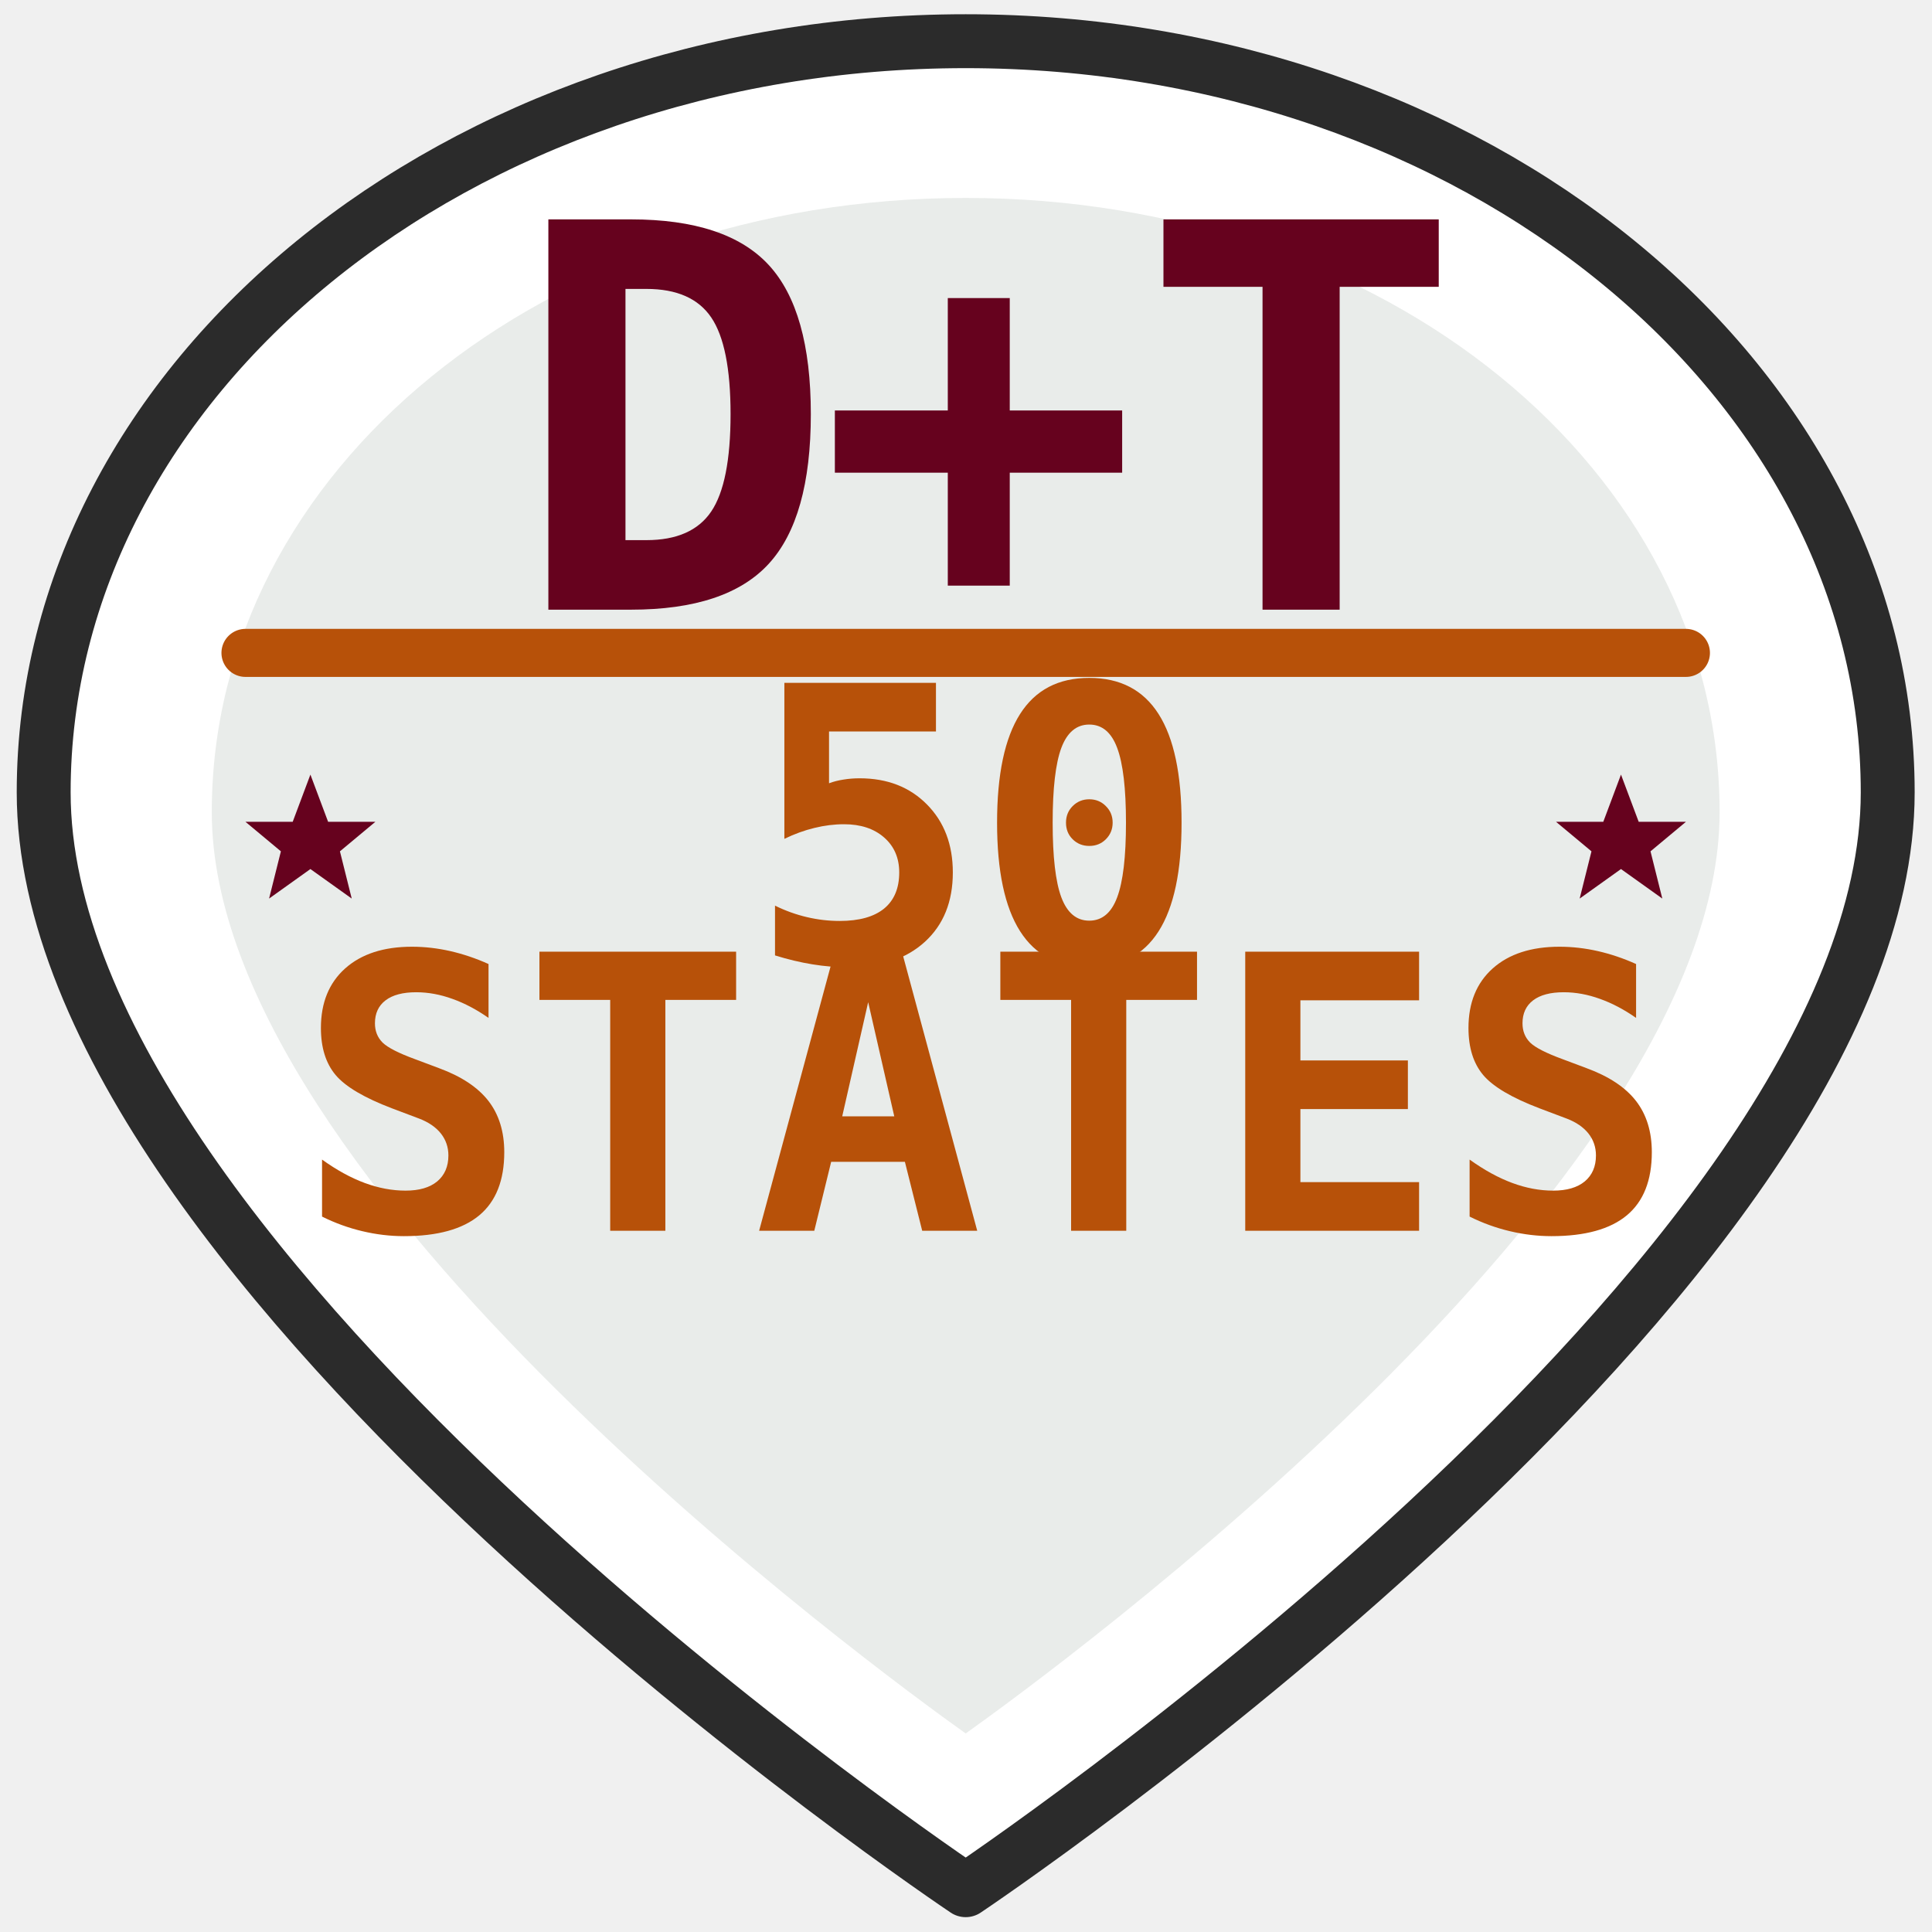
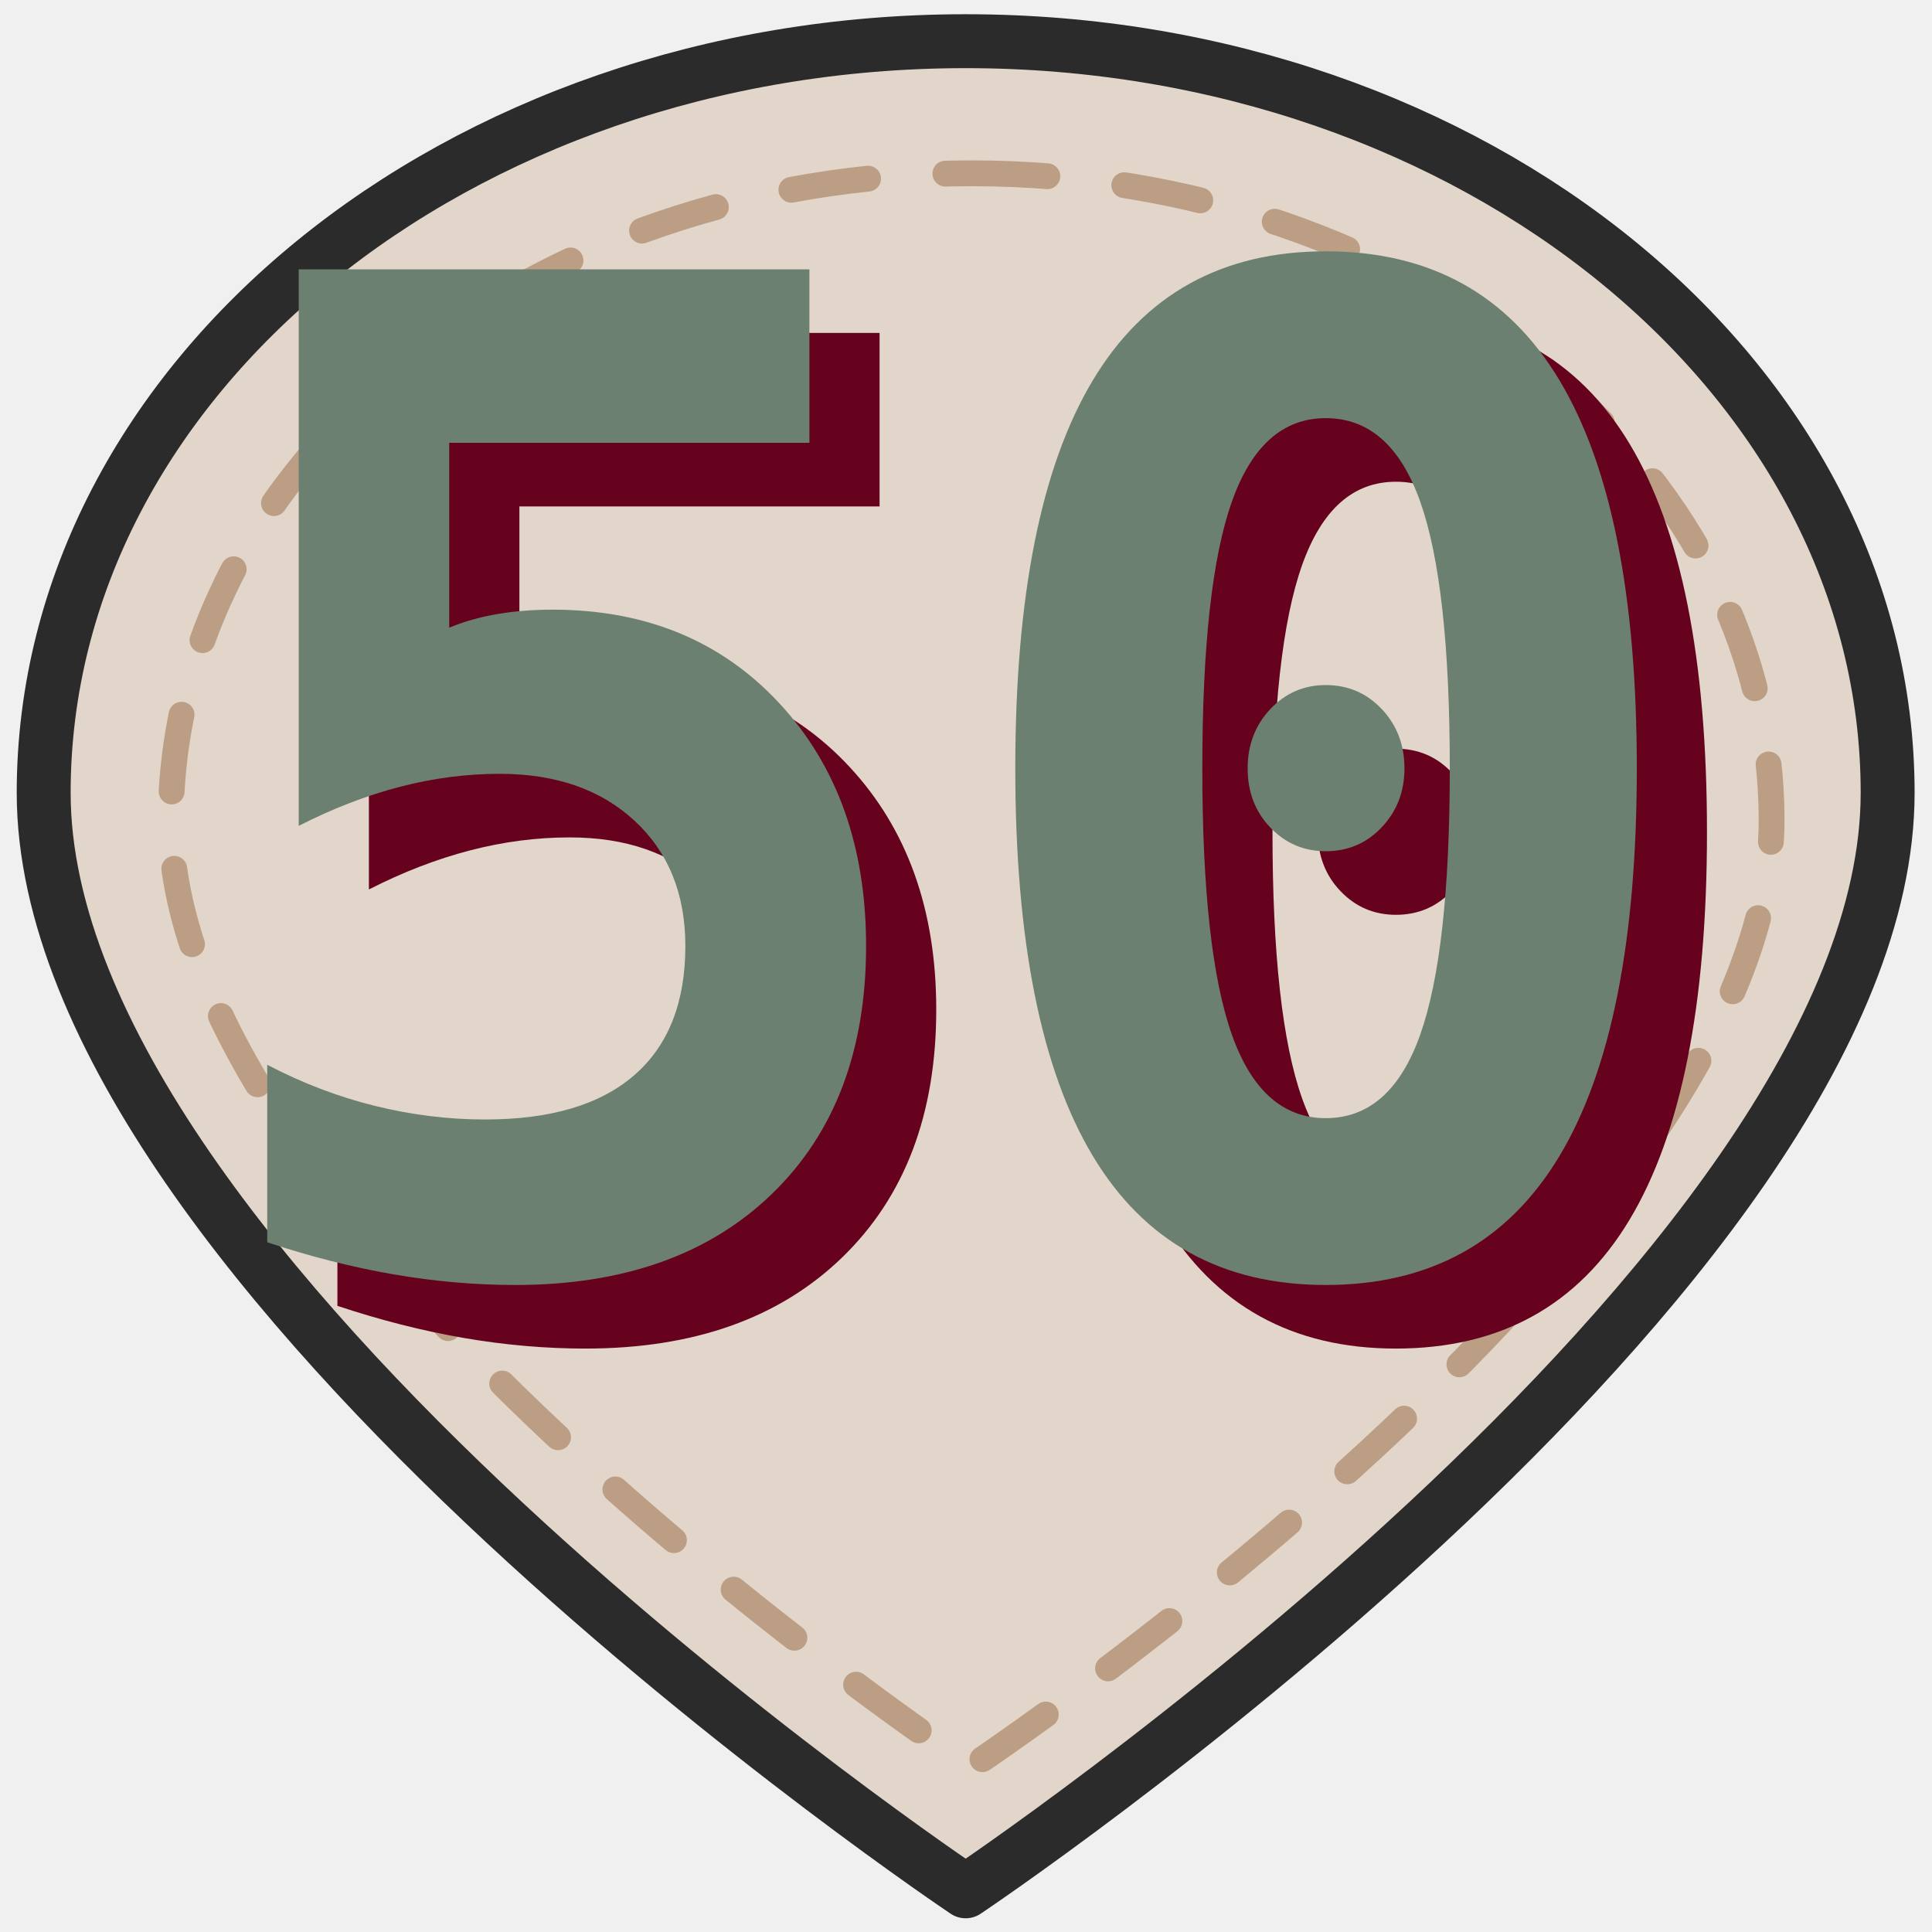
- <svg xmlns="http://www.w3.org/2000/svg" width="100%" height="100%" viewBox="0 0 2134 2134" version="1.1" xml:space="preserve" style="fill-rule:evenodd;clip-rule:evenodd;stroke-linejoin:round;">
+ <svg xmlns="http://www.w3.org/2000/svg" width="100%" height="100%" viewBox="0 0 8892 8892" version="1.1" xml:space="preserve" style="fill-rule:evenodd;clip-rule:evenodd;stroke-linejoin:round;">
  <g>
-     <path d="M1066.667,45.501c-561.435,0 -1018.418,372.3 -1018.418,829.697c0,531.857 1018.418,1212.634 1018.418,1212.634c0,0 1018.418,-680.777 1018.418,-1212.634c0,-457.397 -456.982,-829.697 -1018.418,-829.697Z" style="fill:#fff;fill-rule:nonzero;stroke:#2b2b2b;stroke-width:59.54px;" />
-     <path d="M1066.667,218.632c-463.956,0 -832.741,300.447 -832.741,678.428c0,411.903 737.57,949.799 832.741,1017.642c95.17,-67.843 832.741,-605.739 832.741,-1017.642c0,-377.981 -368.785,-678.428 -832.741,-678.428Z" style="fill:#6b8071;fill-opacity:0.15;fill-rule:nonzero;" />
+     <path d="M4444.446,189.587c-2339.312,0 -4243.408,1552.248 -4243.408,3459.296c0,2217.497 4243.408,5055.894 4243.408,5055.894c0,0 4243.408,-2838.397 4243.408,-5055.894c0,-1907.048 -1904.092,-3459.296 -4243.408,-3459.296Z" style="fill:#e2d6ca;fill-rule:nonzero;stroke:#2b2b2b;stroke-width:248.16px;" />
+     <path d="M4470.007,797.561c-2030.77,0 -3683.725,1336.948 -3683.725,2979.483c0,1909.925 3683.725,4354.629 3683.725,4354.629c0,0 3683.725,-2444.704 3683.725,-4354.629c0,-1642.535 -1652.952,-2979.483 -3683.725,-2979.483Z" style="fill:none;fill-rule:nonzero;stroke:#bc9e84;stroke-width:118.9px;stroke-linecap:round;stroke-linejoin:miter;stroke-miterlimit:1;stroke-dasharray:118.904,356.713,237.809,0,0,0;" />
  </g>
-   <text x="566.135px" y="673.421px" style="font-family:'Consolas-Bold', 'Consolas', monospace;font-weight:700;font-size:591.354px;fill:#66021e;">D<tspan x="903.092px 1240.048px " y="673.421px 673.421px ">+T</tspan>
-   </text>
-   <path d="M271.134,721.154l1591.066,0" style="fill:none;fill-rule:nonzero;stroke:#b75109;stroke-width:53.06px;stroke-linecap:round;stroke-linejoin:miter;" />
-   <g transform="matrix(10.02444,0,0,10.02444,1067.492,1062.509)">
-     <text x="-24.033px" y="0px" style="font-family:'Consolas-Bold', 'Consolas', monospace;font-weight:700;font-size:42.177px;fill:#b75109;">5<tspan x="0.844px " y="0px ">0</tspan>
-     </text>
-     <text x="-73.786px" y="29.623px" style="font-family:'Consolas-Bold', 'Consolas', monospace;font-weight:700;font-size:42.177px;fill:#b75109;">S<tspan x="-48.909px -24.033px 0.844px 25.72px 50.596px " y="29.623px 29.623px 29.623px 29.623px 29.623px ">TATES</tspan>
-     </text>
+   <g>
+     <g>
+       <g transform="matrix(0.943639,0,0,1,64.16542,0)">
+         <text x="1138.468px" y="6117.7px" style="font-family:'Consolas-Bold', 'Consolas', monospace;font-weight:700;font-size:6290.002px;fill:#66021e;">5</text>
+       </g>
+       <g transform="matrix(0.943639,0,0,1,261.4799,0)">
+         <text x="4639.362px" y="6117.7px" style="font-family:'Consolas-Bold', 'Consolas', monospace;font-weight:700;font-size:6290.002px;fill:#66021e;">0</text>
+       </g>
+     </g>
+     <g>
+       <g transform="matrix(0.943639,0,0,1,45.96307,0)">
+         <text x="815.51px" y="5825.018px" style="font-family:'Consolas-Bold', 'Consolas', monospace;font-weight:700;font-size:6290.002px;fill:#6b8071;">5</text>
+       </g>
+       <g transform="matrix(0.943639,0,0,1,243.2776,0)">
+         <text x="4316.403px" y="5825.018px" style="font-family:'Consolas-Bold', 'Consolas', monospace;font-weight:700;font-size:6290.002px;fill:#6b8071;">0</text>
+       </g>
+     </g>
  </g>
-   <path d="M342.862,855.577l19.562,52.166l52.166,0l-39.125,32.604l13.042,52.166l-45.645,-32.604l-45.645,32.604l13.042,-52.166l-39.125,-32.604l52.166,0l19.562,-52.166Z" style="fill:#66021e;fill-rule:nonzero;" />
-   <path d="M1790.471,855.577l19.562,52.166l52.166,0l-39.125,32.604l13.042,52.166l-45.645,-32.604l-45.645,32.604l13.042,-52.166l-39.125,-32.604l52.166,0l19.562,-52.166Z" style="fill:#66021e;fill-rule:nonzero;" />
</svg>
